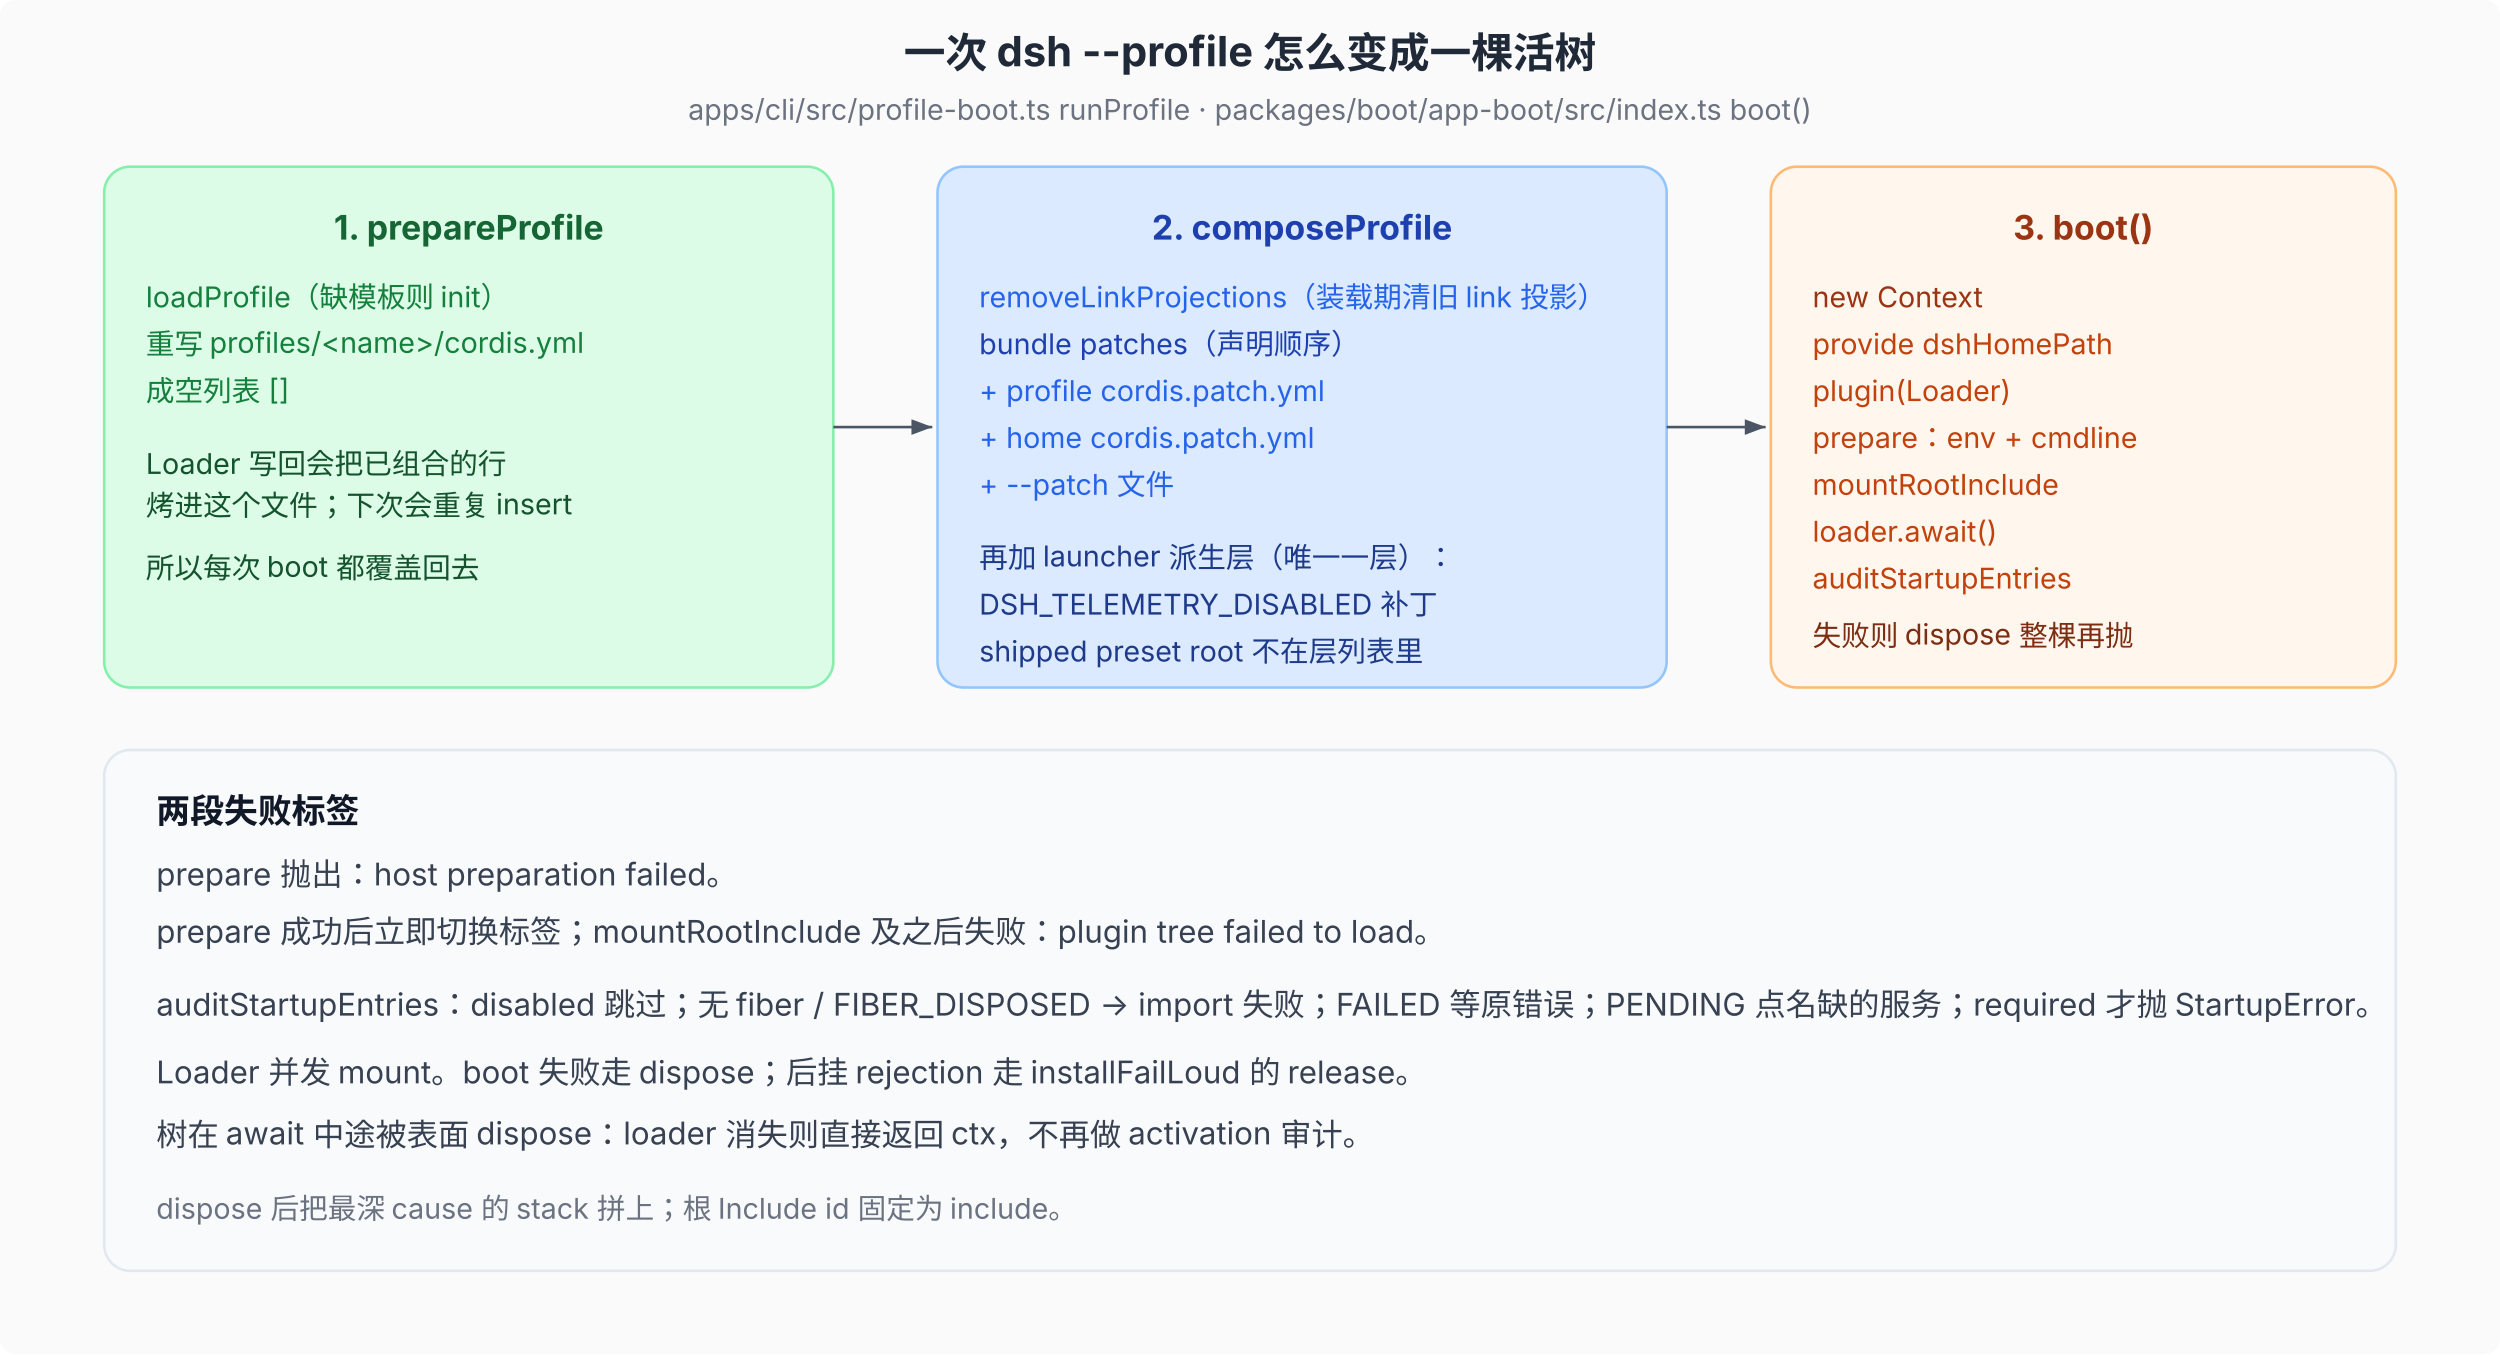
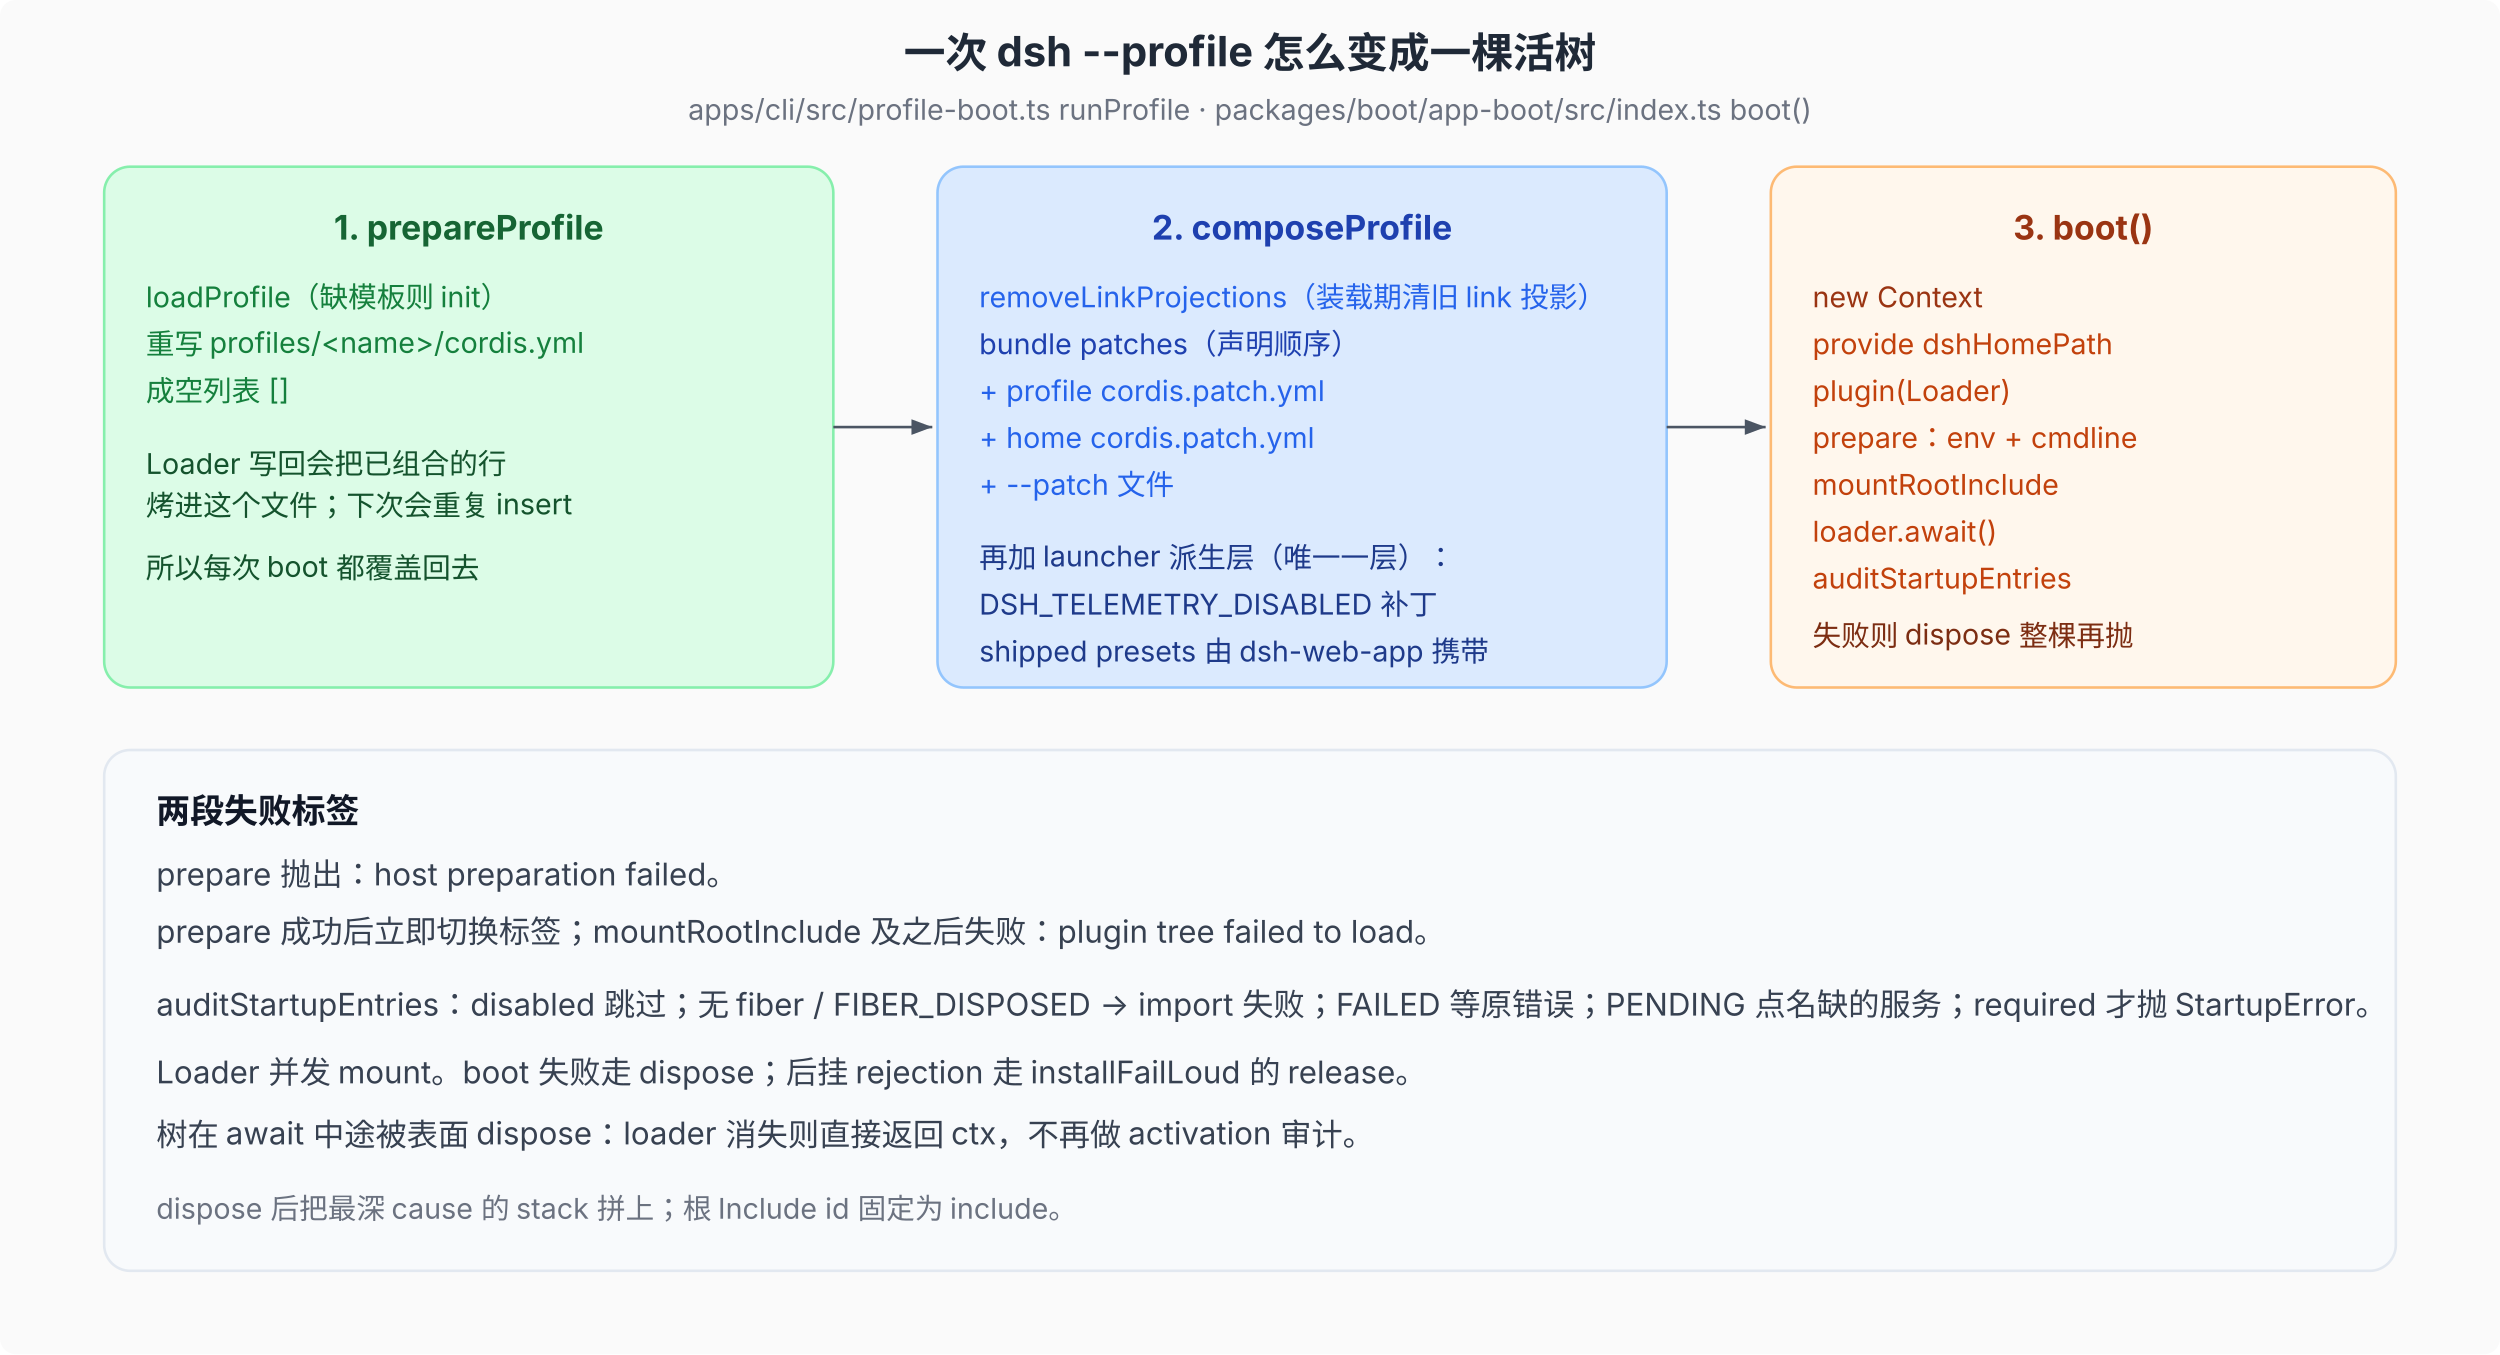
<svg xmlns="http://www.w3.org/2000/svg" viewBox="0 0 960 520" font-family="system-ui, -apple-system, 'PingFang SC', 'Noto Sans SC', sans-serif" font-size="12">
  <defs>
    <marker id="arr" markerWidth="8" markerHeight="6" refX="8" refY="3" orient="auto">
      <path d="M0,0 L8,3 L0,6 Z" fill="#4b5563" />
    </marker>
  </defs>
  <rect width="960" height="520" fill="#fafafa" rx="6" />
  <text x="480" y="26" text-anchor="middle" font-size="16" font-weight="700" fill="#1f2937">一次 dsh --profile 怎么变成一棵活树</text>
  <text x="480" y="46" text-anchor="middle" font-size="11" fill="#6b7280">apps/cli/src/profile-boot.ts runProfile · packages/boot/app-boot/src/index.ts boot()</text>
  <rect x="40" y="64" width="280" height="200" rx="10" fill="#dcfce7" stroke="#86efac" />
  <text x="180" y="92" text-anchor="middle" font-size="13" font-weight="700" fill="#166534">1. prepareProfile</text>
  <text x="56" y="118" font-size="11" fill="#15803d">loadProfile（缺模板则 init）</text>
  <text x="56" y="136" font-size="11" fill="#15803d">重写 profiles/&lt;name&gt;/cordis.yml</text>
  <text x="56" y="154" font-size="11" fill="#15803d">成空列表 []</text>
  <text x="56" y="182" font-size="11" fill="#14532d">Loader 写回会把已组合的行</text>
  <text x="56" y="198" font-size="11" fill="#14532d">烤进这个文件；下次会重复 insert</text>
  <text x="56" y="222" font-size="11" fill="#14532d">所以每次 boot 都覆盖回去</text>
  <line x1="320" y1="164" x2="358" y2="164" stroke="#4b5563" marker-end="url(#arr)" />
  <rect x="360" y="64" width="280" height="200" rx="10" fill="#dbeafe" stroke="#93c5fd" />
  <text x="500" y="92" text-anchor="middle" font-size="13" font-weight="700" fill="#1e40af">2. composeProfile</text>
  <text x="376" y="118" font-size="11" fill="#2563eb">removeLinkProjections（装载期清旧 link 投影）</text>
  <text x="376" y="136" font-size="11" fill="#1e40af">bundle patches（声明顺序）</text>
  <text x="376" y="154" font-size="11" fill="#2563eb">+ profile cordis.patch.yml</text>
  <text x="376" y="172" font-size="11" fill="#2563eb">+ home cordis.patch.yml</text>
  <text x="376" y="190" font-size="11" fill="#2563eb">+ --patch 文件</text>
  <text x="376" y="218" font-size="11" fill="#1e3a8a">再加 launcher 派生层（唯一一层）：</text>
  <text x="376" y="236" font-size="11" fill="#1e3a8a">DSH_TELEMETRY_DISABLED 补丁</text>
-   <text x="376" y="254" font-size="11" fill="#1e3a8a">shipped preset root 不在层列表里</text>
+   <text x="376" y="254" font-size="11" fill="#1e3a8a">shipped presets 由 dsh-web-app 携带</text>
  <line x1="640" y1="164" x2="678" y2="164" stroke="#4b5563" marker-end="url(#arr)" />
  <rect x="680" y="64" width="240" height="200" rx="10" fill="#fff7ed" stroke="#fdba74" />
  <text x="800" y="92" text-anchor="middle" font-size="13" font-weight="700" fill="#9a3412">3. boot()</text>
  <text x="696" y="118" font-size="11" fill="#9a3412">new Context</text>
  <text x="696" y="136" font-size="11" fill="#c2410c">provide dshHomePath</text>
  <text x="696" y="154" font-size="11" fill="#c2410c">plugin(Loader)</text>
  <text x="696" y="172" font-size="11" fill="#c2410c">prepare：env + cmdline</text>
  <text x="696" y="190" font-size="11" fill="#c2410c">mountRootInclude</text>
  <text x="696" y="208" font-size="11" fill="#c2410c">loader.await()</text>
  <text x="696" y="226" font-size="11" fill="#c2410c">auditStartupEntries</text>
  <text x="696" y="248" font-size="11" fill="#7c2d12">失败则 dispose 整棵再抛</text>
  <rect x="40" y="288" width="880" height="200" rx="10" fill="#f8fafc" stroke="#e2e8f0" />
  <text x="60" y="316" font-size="13" font-weight="700" fill="#111827">两段失败标签</text>
  <text x="60" y="340" font-size="12" fill="#374151">prepare 抛出：host preparation failed。</text>
  <text x="60" y="362" font-size="12" fill="#374151">prepare 成功后立即切换标签；mountRootInclude 及之后失败：plugin tree failed to load。</text>
  <text x="60" y="390" font-size="12" fill="#374151">auditStartupEntries：disabled 跳过；无 fiber / FIBER_DISPOSED → import 失败；FAILED 等原错误；PENDING 点名缺的服务；required 才抛 StartupError。</text>
  <text x="60" y="416" font-size="12" fill="#374151">Loader 并发 mount。boot 失败走 dispose；后挂 rejection 走 installFailLoud 的 release。</text>
  <text x="60" y="440" font-size="12" fill="#374151">树在 await 中途被表面 dispose：loader 消失则直接返回 ctx，不再做 activation 审计。</text>
  <text x="60" y="468" font-size="11" fill="#6b7280">dispose 后把最深 cause 的 stack 拼上；根 Include id 固定为 include。</text>
</svg>
